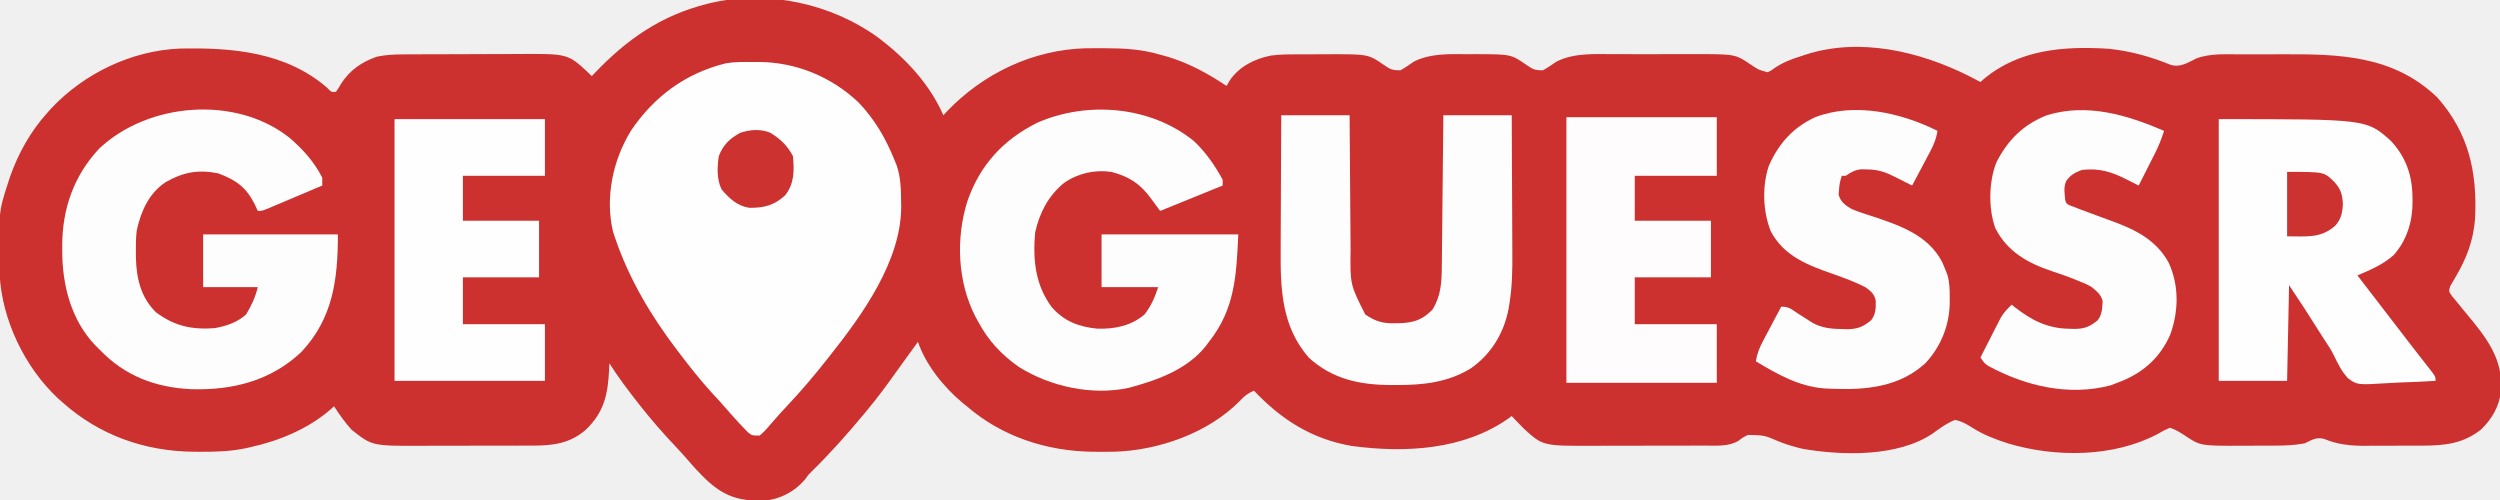
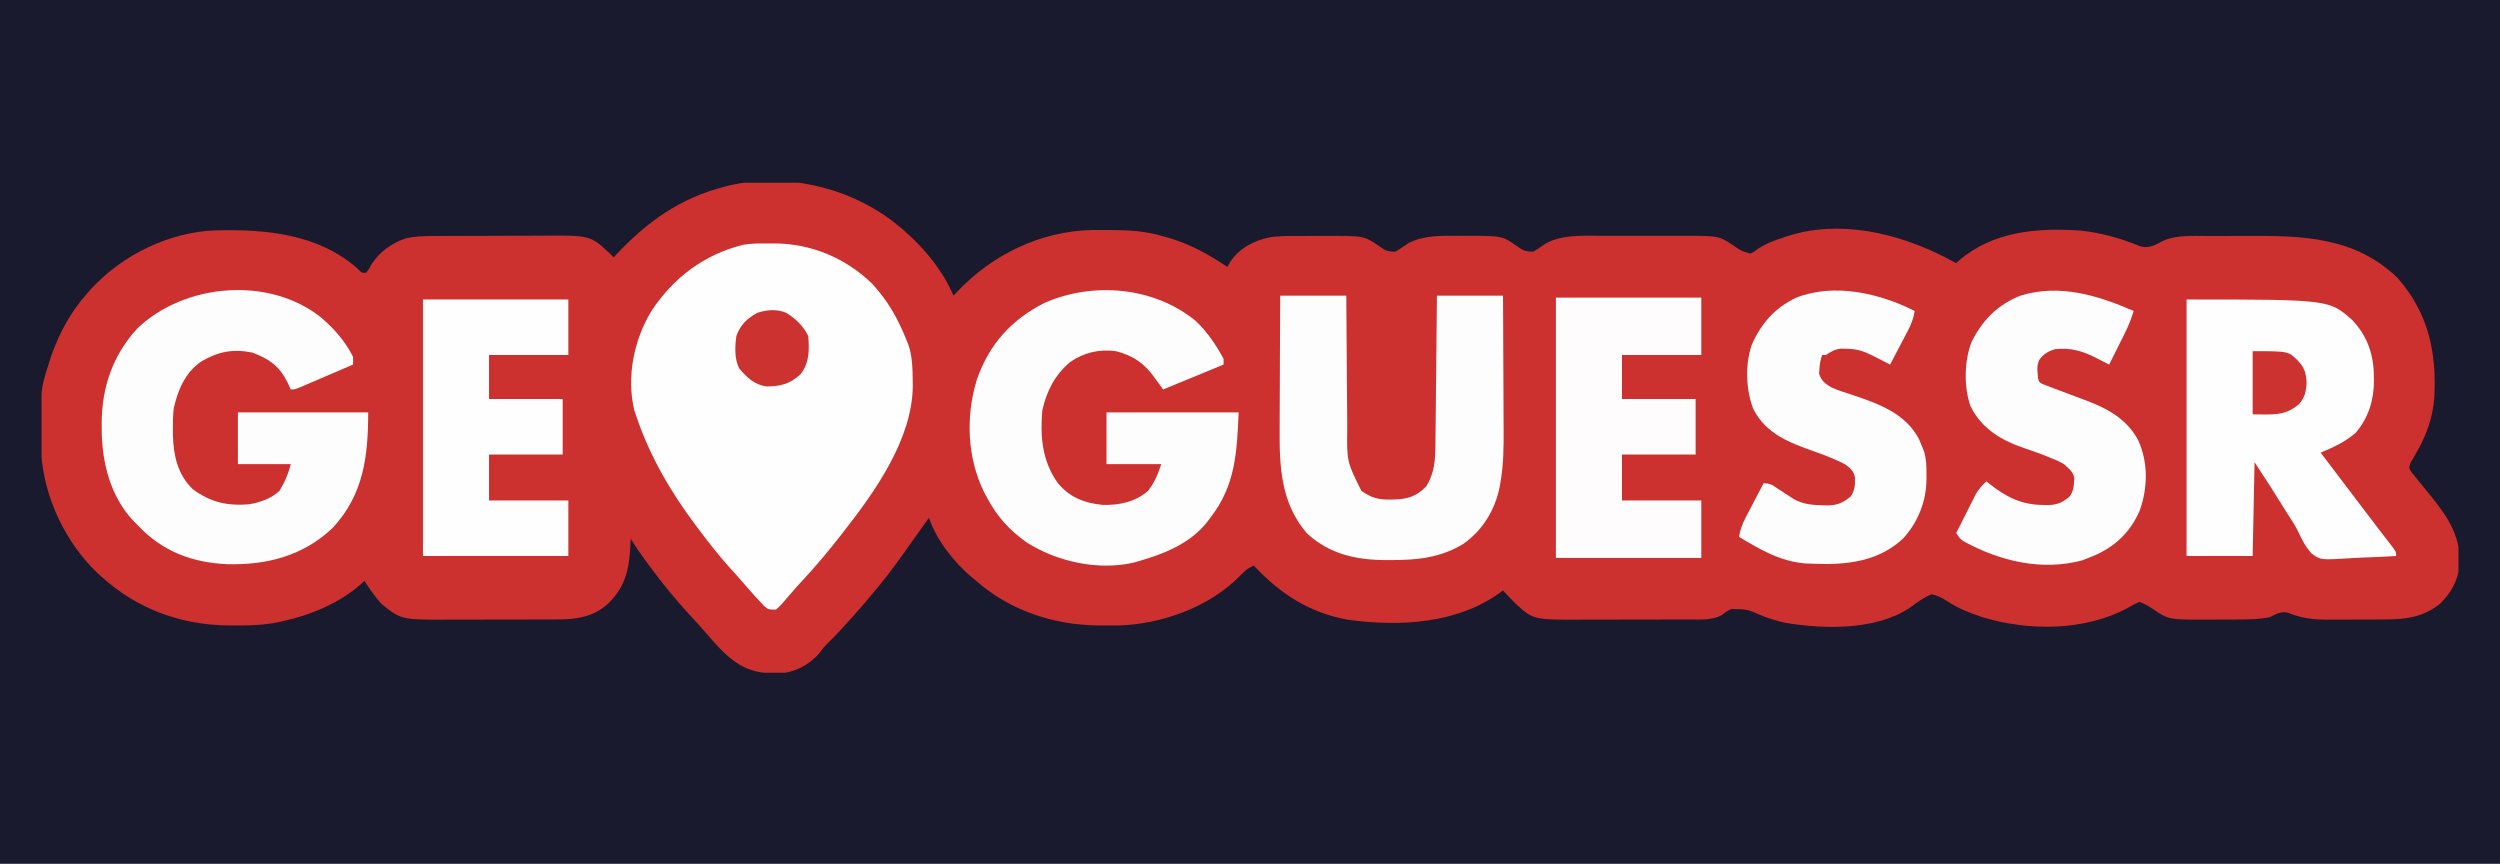
- <svg xmlns="http://www.w3.org/2000/svg" version="1.1" width="1280" height="256">
-   <path d="M0 0 C13.811 10.492 25.972 23.477 33.023 39.502 C33.862 38.593 33.862 38.593 34.718 37.666 C53.49 18.049 78.871 5.9 106.23 5.201 C108.765 5.182 111.3 5.178 113.835 5.189 C114.827 5.192 114.827 5.192 115.839 5.195 C125.618 5.24 134.612 5.681 144.023 8.502 C145.229 8.83 146.436 9.159 147.679 9.498 C158.705 12.79 168.469 18.133 178.023 24.502 C178.765 23.202 178.765 23.202 179.523 21.877 C184.419 14.584 192.185 10.686 200.603 8.978 C204.692 8.408 208.666 8.34 212.788 8.334 C213.622 8.33 214.455 8.327 215.314 8.324 C217.072 8.319 218.83 8.316 220.589 8.316 C223.25 8.314 225.912 8.296 228.573 8.277 C250.507 8.2 250.507 8.2 258.398 13.627 C261.852 15.979 262.659 16.502 267.023 16.502 C269.459 15.143 271.702 13.59 273.999 12.01 C282.576 7.732 292.152 8.194 301.523 8.252 C302.777 8.244 304.031 8.236 305.323 8.228 C323.603 8.267 323.603 8.267 331.398 13.627 C334.852 15.979 335.659 16.502 340.023 16.502 C342.459 15.143 344.702 13.59 346.999 12.01 C356.022 7.51 366.339 8.206 376.179 8.236 C377.733 8.235 379.286 8.233 380.84 8.23 C384.081 8.227 387.321 8.232 390.562 8.241 C394.691 8.252 398.819 8.246 402.948 8.234 C406.151 8.227 409.355 8.229 412.558 8.234 C414.08 8.235 415.601 8.234 417.122 8.229 C438.43 8.178 438.43 8.178 446.398 13.564 C450.42 16.264 450.42 16.264 455.023 17.502 C456.915 16.651 456.915 16.651 458.702 15.267 C462.989 12.396 467.248 10.789 472.148 9.252 C472.92 8.996 473.692 8.741 474.488 8.478 C502.092 -0.457 532.822 6.744 558.023 19.377 C560.027 20.41 562.029 21.449 564.023 22.502 C564.487 22.078 564.951 21.654 565.429 21.217 C583.711 5.697 607.022 4.002 630.023 5.502 C640.889 6.698 651.176 9.508 661.273 13.646 C666.349 15.225 669.963 12.66 674.511 10.439 C681.801 7.718 689.829 8.341 697.488 8.334 C699.447 8.329 699.447 8.329 701.445 8.324 C704.208 8.318 706.971 8.316 709.734 8.316 C712.535 8.316 715.337 8.31 718.138 8.296 C747.629 8.154 775.427 8.709 798.023 30.502 C814.137 48.849 818.433 68.833 817.246 92.605 C816.419 103.336 813.047 112.482 807.609 121.732 C807.085 122.646 806.562 123.56 806.023 124.502 C805.535 125.323 805.048 126.144 804.546 126.99 C803.698 129.67 803.698 129.67 805.663 132.377 C806.516 133.433 807.387 134.474 808.273 135.502 C809.21 136.657 810.148 137.812 811.085 138.967 C811.816 139.846 811.816 139.846 812.562 140.743 C822.638 152.87 831.617 163.839 830.601 180.369 C829.719 188.411 826.035 194.968 820.21 200.502 C810.926 207.78 801.467 208.657 790.034 208.67 C788.977 208.673 787.919 208.676 786.829 208.68 C784.596 208.685 782.363 208.687 780.129 208.687 C776.732 208.689 773.336 208.707 769.939 208.726 C767.762 208.729 765.586 208.731 763.409 208.732 C762.403 208.739 761.396 208.747 760.359 208.754 C753.142 208.731 746.588 207.999 739.898 205.189 C735.835 204.218 733.735 205.743 730.023 207.502 C724.714 208.499 719.538 208.662 714.159 208.67 C713.327 208.673 712.495 208.676 711.638 208.68 C709.886 208.685 708.134 208.687 706.381 208.687 C703.728 208.689 701.076 208.707 698.423 208.726 C676.611 208.803 676.611 208.803 668.585 203.439 C665.977 201.727 663.999 200.494 661.023 199.502 C658.055 200.815 658.055 200.815 654.773 202.689 C632.068 214.744 602.276 214.773 578.023 207.502 C571.695 205.451 565.515 203.093 559.89 199.502 C556.856 197.601 554.534 196.23 551.023 195.502 C546.745 197.159 543.319 199.708 539.655 202.396 C521.831 214.468 493.7 213.798 473.398 210.377 C469.258 209.48 465.365 208.291 461.413 206.791 C453.364 203.318 453.364 203.318 444.909 203.193 C442.346 204.477 442.346 204.477 440.261 206.099 C435.273 209.225 428.777 208.651 423.043 208.647 C421.895 208.652 421.895 208.652 420.724 208.657 C418.213 208.667 415.702 208.669 413.191 208.67 C411.431 208.673 409.671 208.676 407.912 208.68 C404.229 208.686 400.547 208.688 396.864 208.687 C392.167 208.687 387.47 208.701 382.773 208.718 C379.14 208.729 375.507 208.731 371.873 208.73 C370.143 208.732 368.412 208.736 366.682 208.744 C340.031 208.852 340.031 208.852 330.527 200.24 C328.308 198.036 326.144 195.799 324.023 193.502 C323.535 193.865 323.048 194.229 322.546 194.603 C299.491 210.952 269.436 212.481 242.171 208.842 C221.838 205.378 206.071 195.373 192.023 180.502 C189.014 181.837 187.106 183.264 184.898 185.689 C168.647 202.248 143.133 211.161 120.288 211.802 C117.95 211.822 115.611 211.825 113.273 211.814 C111.428 211.807 111.428 211.807 109.546 211.799 C85.924 211.496 63.078 204.101 45.023 188.502 C44.288 187.91 43.553 187.318 42.796 186.709 C33.359 178.844 23.957 167.304 20.023 155.502 C14.746 162.722 14.746 162.722 9.546 169.998 C4.584 177.019 -0.483 183.882 -5.977 190.502 C-6.386 190.995 -6.794 191.488 -7.215 191.996 C-15.817 202.362 -24.717 212.412 -34.352 221.834 C-36.126 223.579 -36.126 223.579 -37.915 226.127 C-43.305 232.333 -50.548 236.103 -58.712 236.838 C-71.57 237.135 -79.319 234.69 -88.73 225.767 C-91.993 222.574 -95.081 219.28 -98.012 215.783 C-100.156 213.294 -102.387 210.907 -104.636 208.514 C-110.706 202.058 -116.501 195.475 -121.977 188.502 C-122.391 187.977 -122.805 187.452 -123.231 186.911 C-128.435 180.296 -133.458 173.611 -137.977 166.502 C-138.015 167.48 -138.052 168.459 -138.091 169.467 C-138.734 182.299 -140.56 191.554 -150.227 200.689 C-158.129 207.488 -166.739 208.653 -176.935 208.647 C-177.71 208.65 -178.485 208.654 -179.283 208.657 C-181.832 208.667 -184.381 208.669 -186.93 208.67 C-188.714 208.673 -190.497 208.676 -192.281 208.68 C-196.016 208.686 -199.752 208.688 -203.488 208.687 C-208.253 208.687 -213.018 208.701 -217.784 208.718 C-221.468 208.729 -225.151 208.731 -228.835 208.73 C-230.591 208.732 -232.347 208.736 -234.103 208.744 C-259.468 208.846 -259.468 208.846 -269.977 200.502 C-273.416 196.777 -276.172 192.71 -278.977 188.502 C-279.479 188.975 -279.98 189.448 -280.497 189.935 C-292.054 200.035 -307.072 206.262 -321.977 209.502 C-322.754 209.676 -323.53 209.851 -324.33 210.03 C-331.959 211.602 -339.391 211.85 -347.165 211.814 C-349.089 211.806 -349.089 211.806 -351.052 211.797 C-376.139 211.476 -399.138 203.313 -417.977 186.502 C-419.207 185.413 -419.207 185.413 -420.462 184.302 C-437.321 168.464 -448.921 144.391 -450.154 121.169 C-450.697 89.093 -450.697 89.093 -445.977 74.502 C-445.603 73.344 -445.23 72.187 -444.844 70.994 C-440.545 58.951 -434.522 48.029 -425.977 38.502 C-424.777 37.16 -424.777 37.16 -423.552 35.791 C-406.749 18.017 -382.57 6.395 -357.968 5.377 C-331.338 4.771 -303.859 7.068 -282.704 25.248 C-280.31 27.714 -280.31 27.714 -277.977 27.502 C-276.67 25.676 -276.67 25.676 -275.352 23.377 C-270.802 16.336 -264.815 12.26 -256.977 9.502 C-252.296 8.527 -247.723 8.348 -242.959 8.341 C-242.178 8.336 -241.396 8.331 -240.591 8.326 C-238.019 8.311 -235.448 8.304 -232.876 8.299 C-231.549 8.294 -231.549 8.294 -230.196 8.29 C-225.514 8.275 -220.832 8.266 -216.15 8.261 C-211.342 8.256 -206.534 8.232 -201.726 8.204 C-198.005 8.185 -194.283 8.18 -190.561 8.178 C-188.79 8.175 -187.019 8.167 -185.249 8.154 C-159.328 7.974 -159.328 7.974 -148.977 17.502 C-148.317 18.162 -147.657 18.822 -146.977 19.502 C-146.368 18.853 -146.368 18.853 -145.747 18.192 C-129.228 0.759 -111.574 -11.592 -87.977 -17.498 C-87.278 -17.675 -86.579 -17.851 -85.859 -18.033 C-56.632 -24.712 -24.069 -17.621 0 0 Z " fill="#CC312F" transform="translate(449.9773,19.49829)" />
-   <path d="M0 0 C0.977 -0.008 1.954 -0.015 2.961 -0.023 C22.097 0.027 40.355 7.549 54.25 20.754 C62.619 29.55 68.12 39.103 72.625 50.25 C72.987 51.128 73.349 52.006 73.723 52.91 C75.825 59.08 75.924 65.293 76 71.75 C76.014 72.616 76.028 73.483 76.043 74.375 C75.837 102.059 56.157 129.43 39.625 150.25 C39.098 150.92 38.57 151.59 38.027 152.281 C31.518 160.531 24.775 168.485 17.555 176.121 C15.512 178.282 13.527 180.483 11.57 182.723 C10.828 183.563 10.828 183.563 10.071 184.421 C9.131 185.488 8.199 186.563 7.277 187.646 C6 189.082 6 189.082 3.625 191.25 C-0.375 191.25 -0.375 191.25 -2.488 189.562 C-3.214 188.799 -3.94 188.036 -4.688 187.25 C-5.479 186.422 -6.27 185.595 -7.086 184.742 C-9.608 181.996 -12.087 179.223 -14.512 176.391 C-16.664 173.918 -18.895 171.527 -21.125 169.125 C-26.907 162.775 -32.179 156.084 -37.375 149.25 C-38.074 148.337 -38.074 148.337 -38.787 147.405 C-52.052 129.995 -63.303 111.054 -70.375 90.25 C-70.741 89.179 -71.107 88.108 -71.484 87.004 C-75.637 69.5 -71.662 50.404 -62.375 35.25 C-50.701 17.793 -34.286 5.654 -13.704 0.656 C-9.159 -0.136 -4.6 -0.036 0 0 Z " fill="#FEFEFE" transform="translate(385.375,31.75)" />
-   <path d="M0 0 C5.916 5.54 10.845 12.633 14.688 19.75 C14.688 20.74 14.688 21.73 14.688 22.75 C4.128 27.04 -6.433 31.33 -17.312 35.75 C-20.312 31.75 -20.312 31.75 -21.742 29.75 C-27.379 21.95 -32.943 18.212 -42.312 15.75 C-50.933 14.565 -59.413 16.449 -66.562 21.438 C-74.583 28.019 -79.088 36.687 -81.312 46.75 C-82.529 60.546 -81.352 73.279 -72.996 84.781 C-66.663 92.187 -59.096 95.068 -49.516 96.031 C-40.782 96.327 -32.071 94.565 -25.312 88.75 C-21.854 84.252 -20.129 80.201 -18.312 74.75 C-27.883 74.75 -37.453 74.75 -47.312 74.75 C-47.312 65.84 -47.312 56.93 -47.312 47.75 C-24.212 47.75 -1.113 47.75 22.688 47.75 C21.712 69.211 20.909 86.001 7.688 102.75 C7.216 103.386 6.744 104.021 6.258 104.676 C-2.952 116.409 -17.402 121.905 -31.312 125.75 C-32.245 126.017 -32.245 126.017 -33.196 126.289 C-52.164 130.418 -73.657 125.708 -89.805 115.531 C-98.621 109.269 -105.19 102.263 -110.312 92.75 C-111.13 91.271 -111.13 91.271 -111.965 89.762 C-121.079 71.867 -121.974 49.897 -116.036 30.85 C-109.639 12.277 -97.665 -0.763 -80.062 -9.5 C-54.298 -20.653 -22.117 -17.917 0 0 Z " fill="#FEFDFD" transform="translate(611.3125,72.25)" />
-   <path d="M0 0 C6.917 5.859 12.828 12.436 16.949 20.594 C16.949 21.914 16.949 23.234 16.949 24.594 C12.573 26.45 8.195 28.301 3.814 30.148 C2.324 30.777 0.834 31.408 -0.655 32.04 C-2.794 32.946 -4.934 33.849 -7.074 34.75 C-7.742 35.034 -8.41 35.319 -9.098 35.612 C-13.823 37.594 -13.823 37.594 -16.051 37.594 C-16.608 36.398 -17.165 35.201 -17.738 33.969 C-22.205 25.16 -27.441 21.711 -36.363 18.344 C-46.509 16.28 -54.307 17.747 -63.242 22.844 C-71.877 28.611 -75.859 37.726 -78.051 47.594 C-78.461 51.231 -78.529 54.811 -78.488 58.469 C-78.481 59.432 -78.473 60.395 -78.465 61.387 C-78.22 72.003 -75.989 82.011 -68.051 89.594 C-58.609 96.585 -49.678 98.491 -38.051 97.594 C-32.119 96.481 -26.571 94.694 -22.051 90.594 C-19.289 86.099 -17.33 81.712 -16.051 76.594 C-25.291 76.594 -34.531 76.594 -44.051 76.594 C-44.051 67.684 -44.051 58.774 -44.051 49.594 C-21.281 49.594 1.489 49.594 24.949 49.594 C24.949 72.627 22.448 92.565 6.199 109.844 C-9.481 124.617 -28.922 129.435 -49.867 128.867 C-68.373 128.045 -84.083 122.168 -97.051 108.594 C-97.767 107.885 -98.484 107.176 -99.223 106.445 C-111.686 93.467 -116.255 75.363 -116.176 57.781 C-116.18 56.93 -116.184 56.078 -116.188 55.201 C-116.159 36.484 -110.216 19.454 -97.203 5.617 C-72.091 -17.991 -27.444 -21.646 0 0 Z " fill="#FEFDFD" transform="translate(148.0508,70.40625)" />
-   <path d="M0 0 C75.631 0 75.631 0 88 11 C95.855 19.313 99.178 28.996 99.188 40.25 C99.2 40.976 99.212 41.701 99.225 42.449 C99.251 52.417 96.3 61.979 89.609 69.559 C84.241 74.366 77.58 77.26 71 80 C71.606 80.788 72.212 81.575 72.836 82.387 C79.724 91.341 86.612 100.296 93.5 109.25 C93.913 109.787 94.327 110.324 94.752 110.878 C95.578 111.952 96.403 113.026 97.228 114.101 C99.421 116.958 101.627 119.804 103.852 122.637 C104.316 123.231 104.78 123.825 105.258 124.438 C106.152 125.582 107.051 126.725 107.953 127.863 C111 131.775 111 131.775 111 134 C105.06 134.373 99.127 134.644 93.178 134.824 C91.159 134.899 89.142 135.001 87.126 135.132 C70.956 136.151 70.956 136.151 66.195 132.687 C63.001 129.239 60.964 125.242 58.982 121.014 C57.487 117.948 55.627 115.22 53.734 112.383 C52.405 110.298 51.077 108.212 49.75 106.125 C48.412 104.023 47.074 101.921 45.734 99.82 C45.159 98.916 44.584 98.011 43.991 97.079 C41.369 93.025 38.678 89.017 36 85 C35.67 101.17 35.34 117.34 35 134 C23.45 134 11.9 134 0 134 C0 89.78 0 45.56 0 0 Z " fill="#FEFEFE" transform="translate(1136,61)" />
-   <path d="M0 0 C11.55 0 23.1 0 35 0 C35.015 2.553 35.029 5.106 35.044 7.736 C35.095 16.198 35.161 24.659 35.236 33.121 C35.28 38.248 35.32 43.375 35.346 48.502 C35.373 53.456 35.413 58.41 35.463 63.364 C35.48 65.248 35.491 67.132 35.498 69.016 C35.258 86.637 35.258 86.637 43 102 C48.286 105.621 52.08 106.663 58.438 106.5 C59.187 106.489 59.936 106.477 60.708 106.466 C67.769 106.217 72.285 104.787 77.375 99.562 C81.796 92.591 82.146 85.516 82.205 77.424 C82.215 76.585 82.225 75.745 82.235 74.88 C82.267 72.12 82.292 69.361 82.316 66.602 C82.337 64.682 82.358 62.762 82.379 60.843 C82.434 55.803 82.484 50.762 82.532 45.722 C82.583 40.574 82.638 35.425 82.693 30.277 C82.801 20.185 82.902 10.092 83 0 C94.55 0 106.1 0 118 0 C118.068 11.18 118.123 22.36 118.155 33.541 C118.171 38.734 118.192 43.927 118.226 49.12 C118.259 54.145 118.277 59.17 118.285 64.195 C118.29 66.099 118.301 68.002 118.317 69.905 C118.394 79.157 118.26 88.193 116.689 97.33 C116.575 97.997 116.461 98.664 116.343 99.35 C113.929 111.756 107.295 122.553 96.938 129.688 C85.125 136.849 72.557 138.18 59.062 138.125 C58.125 138.129 57.187 138.133 56.221 138.137 C40.413 138.115 25.986 135.13 14 124 C0.181 108.015 -0.461 88.937 -0.293 68.848 C-0.287 66.851 -0.283 64.855 -0.28 62.859 C-0.269 57.655 -0.239 52.452 -0.206 47.249 C-0.175 41.92 -0.162 36.59 -0.146 31.26 C-0.115 20.84 -0.062 10.42 0 0 Z " fill="#FEFDFD" transform="translate(656,59)" />
-   <path d="M0 0 C-0.606 3.961 -1.848 6.987 -3.723 10.52 C-4.261 11.541 -4.799 12.563 -5.354 13.615 C-6.199 15.198 -6.199 15.198 -7.062 16.812 C-7.63 17.887 -8.198 18.961 -8.783 20.068 C-10.183 22.715 -11.589 25.359 -13 28 C-13.976 27.506 -14.952 27.013 -15.957 26.504 C-17.242 25.857 -18.527 25.21 -19.812 24.562 C-20.776 24.074 -20.776 24.074 -21.76 23.576 C-26.701 21.093 -30.349 19.833 -35.875 19.75 C-36.904 19.724 -37.932 19.698 -38.992 19.672 C-42.389 20.042 -44.183 21.135 -47 23 C-47.66 23 -48.32 23 -49 23 C-49.884 25.653 -50.282 27.616 -50.438 30.375 C-50.528 31.5 -50.528 31.5 -50.621 32.648 C-49.635 36.383 -47.186 38.109 -44 40 C-40.384 41.529 -36.68 42.699 -32.938 43.875 C-19.141 48.462 -4.796 53.434 2.375 67.125 C2.96 68.398 3.498 69.692 4 71 C4.358 71.897 4.717 72.794 5.086 73.719 C6.196 77.705 6.294 81.262 6.25 85.375 C6.262 86.45 6.262 86.45 6.273 87.547 C6.231 99.249 1.865 110.276 -6.125 118.875 C-19.266 130.985 -36.014 132.698 -53.09 132.078 C-53.72 132.052 -54.351 132.027 -55 132 C-55.887 131.969 -56.774 131.938 -57.688 131.906 C-70.875 130.937 -81.929 124.651 -93 118 C-92.394 114.039 -91.152 111.013 -89.277 107.48 C-88.739 106.459 -88.201 105.437 -87.646 104.385 C-87.083 103.33 -86.519 102.275 -85.938 101.188 C-85.37 100.113 -84.802 99.039 -84.217 97.932 C-82.817 95.285 -81.411 92.641 -80 90 C-76.234 90 -74.969 91.152 -71.875 93.25 C-69.92 94.505 -67.962 95.755 -66 97 C-65.299 97.447 -64.597 97.895 -63.875 98.355 C-58.817 101.092 -53.958 101.404 -48.312 101.5 C-47.587 101.519 -46.862 101.537 -46.115 101.556 C-40.993 101.496 -38.086 100.309 -34 97 C-31.656 94.017 -31.508 90.709 -31.633 86.957 C-32.3 83.403 -34.157 82.089 -37 80 C-42.159 77.402 -47.548 75.38 -52.989 73.465 C-66.121 68.84 -78.515 64.395 -85.379 51.387 C-89.418 41.211 -89.858 28.356 -86.375 17.938 C-81.389 6.553 -73.972 -1.772 -62.605 -7 C-42.5 -14.717 -18.62 -9.31 0 0 Z " fill="#FEFDFD" transform="translate(992,67)" />
-   <path d="M0 0 C-1.254 3.988 -2.715 7.669 -4.602 11.398 C-5.091 12.372 -5.581 13.345 -6.086 14.348 C-6.848 15.846 -6.848 15.846 -7.625 17.375 C-8.141 18.397 -8.656 19.419 -9.188 20.473 C-10.455 22.984 -11.726 25.493 -13 28 C-14.983 27.011 -16.962 26.019 -18.93 25 C-26.645 21.034 -33.215 18.956 -42 20 C-45.437 21.186 -48.171 22.712 -50.191 25.852 C-51.129 28.344 -51.149 29.986 -50.875 32.625 C-50.811 33.401 -50.746 34.177 -50.68 34.977 C-50.19 37.103 -50.19 37.103 -48.41 38.098 C-47.615 38.395 -46.819 38.693 -46 39 C-44.867 39.44 -43.734 39.879 -42.566 40.332 C-41.232 40.827 -39.898 41.321 -38.562 41.812 C-37.124 42.35 -35.685 42.888 -34.246 43.426 C-31.639 44.396 -29.028 45.35 -26.41 46.293 C-14.499 50.669 -4.024 55.914 2.348 67.438 C7.705 79.112 7.519 92.065 3.254 104.102 C-1.713 115.583 -9.987 123.274 -21.5 128.039 C-22.325 128.356 -23.15 128.673 -24 129 C-25.578 129.619 -25.578 129.619 -27.188 130.25 C-48.619 135.965 -70.843 130.729 -89.855 120.43 C-92 119 -92 119 -94 116 C-92.096 112.244 -90.175 108.496 -88.25 104.75 C-87.442 103.155 -87.442 103.155 -86.617 101.527 C-86.089 100.503 -85.56 99.478 -85.016 98.422 C-84.293 97.008 -84.293 97.008 -83.556 95.565 C-81.97 92.95 -80.247 91.06 -78 89 C-77.539 89.375 -77.077 89.75 -76.602 90.137 C-67.979 96.902 -59.74 101.172 -48.688 101.312 C-47.94 101.342 -47.193 101.371 -46.424 101.4 C-41.132 101.461 -38.218 100.466 -34 97 C-31.664 94.027 -31.67 90.812 -31.441 87.098 C-32.338 83.73 -34.384 82.22 -37 80 C-39.958 78.34 -39.958 78.34 -43.25 77.062 C-44.148 76.689 -44.148 76.689 -45.063 76.308 C-49.171 74.633 -53.34 73.197 -57.549 71.799 C-69.853 67.683 -80.265 61.82 -86.375 49.875 C-90.021 39.844 -89.764 26.066 -85.875 16.188 C-80.08 4.743 -72.018 -3.289 -60 -8 C-39.413 -14.327 -18.954 -8.17 0 0 Z " fill="#FEFDFD" transform="translate(1108,67)" />
-   <path d="M0 0 C25.41 0 50.82 0 77 0 C77 9.9 77 19.8 77 30 C63.14 30 49.28 30 35 30 C35 37.59 35 45.18 35 53 C47.87 53 60.74 53 74 53 C74 62.57 74 72.14 74 82 C61.13 82 48.26 82 35 82 C35 89.92 35 97.84 35 106 C48.86 106 62.72 106 77 106 C77 115.9 77 125.8 77 136 C51.59 136 26.18 136 0 136 C0 91.12 0 46.24 0 0 Z " fill="#FEFCFC" transform="translate(802,60)" />
-   <path d="M0 0 C25.41 0 50.82 0 77 0 C77 9.57 77 19.14 77 29 C63.14 29 49.28 29 35 29 C35 36.59 35 44.18 35 52 C47.87 52 60.74 52 74 52 C74 61.57 74 71.14 74 81 C61.13 81 48.26 81 35 81 C35 88.92 35 96.84 35 105 C48.86 105 62.72 105 77 105 C77 114.57 77 124.14 77 134 C51.59 134 26.18 134 0 134 C0 89.78 0 45.56 0 0 Z " fill="#FEFEFE" transform="translate(202,61)" />
-   <path d="M0 0 C5.026 2.981 9.1 6.81 11.742 12.094 C12.429 19.409 12.467 26.143 7.742 32.094 C2.218 37.221 -3.141 38.588 -10.59 38.5 C-16.777 37.558 -20.924 33.687 -24.82 29.031 C-27.349 23.762 -27.061 17.752 -26.258 12.094 C-24.134 6.364 -20.622 3.009 -15.258 0.094 C-10.269 -1.569 -4.96 -1.991 0 0 Z " fill="#CC3230" transform="translate(394.2578,67.90625)" />
-   <path d="M0 0 C18.947 0 18.947 0 24 5 C27.471 8.644 28.301 11.535 28.562 16.438 C28.365 20.985 27.659 24.093 24.656 27.562 C17.118 34.105 10.263 33 0 33 C0 22.11 0 11.22 0 0 Z " fill="#CC3230" transform="translate(1171,88)" />
+ <svg xmlns="http://www.w3.org/2000/svg" width="301" height="104" viewBox="0 0 301 104" fill="none">
+   <rect width="301" height="104" fill="#191A2E" />
+   <g clip-path="url(#clip0_9_2)">
+     <path d="M107.3 26.494C110.439 28.912 113.204 31.904 114.807 35.598C114.998 35.388 114.998 35.388 115.192 35.175C119.46 30.653 125.23 27.854 131.45 27.692C132.027 27.688 132.603 27.687 133.179 27.69C133.405 27.69 133.405 27.69 133.635 27.691C135.858 27.701 137.903 27.803 140.042 28.453C140.316 28.529 140.591 28.605 140.873 28.683C143.38 29.441 145.6 30.673 147.772 32.141C147.941 31.841 147.941 31.841 148.113 31.536C149.226 29.855 150.992 28.956 152.905 28.563C153.835 28.432 154.738 28.416 155.676 28.414C155.865 28.414 156.055 28.413 156.25 28.412C156.65 28.411 157.049 28.41 157.449 28.41C158.054 28.41 158.659 28.406 159.264 28.401C164.251 28.384 164.251 28.384 166.045 29.634C166.83 30.176 167.013 30.297 168.005 30.297C168.559 29.984 169.069 29.626 169.592 29.262C171.541 28.276 173.718 28.382 175.849 28.395C176.134 28.394 176.419 28.392 176.713 28.39C180.869 28.399 180.869 28.399 182.641 29.634C183.426 30.176 183.61 30.297 184.602 30.297C185.155 29.984 185.665 29.626 186.188 29.262C188.239 28.224 190.584 28.385 192.821 28.392C193.175 28.392 193.528 28.391 193.881 28.391C194.618 28.39 195.355 28.391 196.091 28.393C197.03 28.396 197.969 28.394 198.907 28.391C199.635 28.39 200.364 28.39 201.092 28.391C201.438 28.392 201.784 28.391 202.13 28.39C206.974 28.378 206.974 28.378 208.785 29.62C209.7 30.242 209.7 30.242 210.746 30.527C211.176 30.331 211.176 30.331 211.583 30.012C212.557 29.351 213.525 28.98 214.639 28.626C214.815 28.567 214.99 28.508 215.171 28.448C221.447 26.389 228.433 28.048 234.162 30.959C234.618 31.198 235.073 31.437 235.527 31.68C235.632 31.582 235.738 31.484 235.846 31.384C240.003 27.807 245.302 27.416 250.531 27.762C253.002 28.037 255.34 28.685 257.636 29.639C258.79 30.003 259.611 29.412 260.645 28.9C262.303 28.273 264.128 28.416 265.869 28.414C266.314 28.413 266.314 28.413 266.769 28.412C267.397 28.411 268.025 28.41 268.653 28.41C269.29 28.41 269.927 28.409 270.564 28.406C277.268 28.373 283.588 28.501 288.725 33.523C292.388 37.752 293.365 42.358 293.095 47.836C292.907 50.309 292.141 52.417 290.904 54.549C290.785 54.76 290.666 54.971 290.544 55.188C290.433 55.377 290.322 55.566 290.208 55.761C290.015 56.379 290.015 56.379 290.462 57.002C290.656 57.246 290.854 57.486 291.055 57.723C291.268 57.989 291.482 58.255 291.695 58.521C291.861 58.724 291.861 58.724 292.03 58.931C294.321 61.726 296.363 64.254 296.131 68.063C295.931 69.917 295.093 71.428 293.769 72.703C291.658 74.381 289.508 74.583 286.909 74.586C286.668 74.586 286.428 74.587 286.18 74.588C285.672 74.589 285.165 74.59 284.657 74.59C283.885 74.59 283.113 74.594 282.34 74.599C281.845 74.599 281.351 74.6 280.856 74.6C280.627 74.602 280.398 74.603 280.162 74.605C278.522 74.6 277.032 74.431 275.511 73.783C274.587 73.56 274.11 73.911 273.266 74.316C272.059 74.546 270.882 74.584 269.659 74.586C269.47 74.586 269.281 74.587 269.086 74.588C268.688 74.589 268.289 74.59 267.891 74.59C267.288 74.59 266.685 74.594 266.082 74.599C261.123 74.616 261.123 74.616 259.298 73.38C258.705 72.986 258.256 72.701 257.579 72.473C256.904 72.775 256.904 72.775 256.158 73.207C250.996 75.986 244.223 75.992 238.709 74.316C237.271 73.844 235.866 73.3 234.587 72.473C233.897 72.035 233.369 71.719 232.571 71.551C231.599 71.933 230.82 72.52 229.987 73.14C225.934 75.922 219.539 75.767 214.924 74.979C213.982 74.772 213.097 74.498 212.199 74.153C210.369 73.352 210.369 73.352 208.447 73.323C207.864 73.619 207.864 73.619 207.39 73.993C206.256 74.713 204.779 74.581 203.476 74.58C203.215 74.582 203.215 74.582 202.948 74.583C202.378 74.585 201.807 74.585 201.236 74.586C200.836 74.586 200.436 74.587 200.036 74.588C199.199 74.589 198.361 74.59 197.524 74.59C196.456 74.59 195.388 74.593 194.321 74.597C193.495 74.599 192.669 74.6 191.843 74.6C191.449 74.6 191.056 74.601 190.662 74.603C184.604 74.628 184.604 74.628 182.443 72.643C181.938 72.135 181.446 71.619 180.964 71.09C180.853 71.174 180.742 71.257 180.628 71.344C175.387 75.112 168.554 75.464 162.356 74.625C157.733 73.827 154.148 71.521 150.955 68.094C150.271 68.401 149.837 68.731 149.335 69.289C145.64 73.106 139.84 75.16 134.646 75.308C134.115 75.312 133.583 75.313 133.051 75.31C132.632 75.309 132.632 75.309 132.204 75.307C126.834 75.237 121.64 73.533 117.535 69.938C117.368 69.801 117.201 69.665 117.029 69.524C114.883 67.712 112.746 65.052 111.852 62.332C110.652 63.996 110.652 63.996 109.47 65.673C108.342 67.291 107.19 68.873 105.941 70.398C105.848 70.512 105.755 70.626 105.659 70.743C103.704 73.132 101.68 75.448 99.49 77.62C99.086 78.022 99.086 78.022 98.68 78.609C97.454 80.039 95.808 80.908 93.952 81.077C91.028 81.146 89.267 80.582 87.127 78.526C86.385 77.79 85.683 77.031 85.017 76.225C84.53 75.651 84.022 75.101 83.511 74.55C82.131 73.062 80.814 71.545 79.569 69.938C79.475 69.817 79.381 69.696 79.284 69.571C78.101 68.046 76.959 66.506 75.931 64.867C75.923 65.093 75.914 65.318 75.906 65.55C75.759 68.508 75.344 70.641 73.146 72.746C71.35 74.313 69.392 74.582 67.074 74.58C66.898 74.581 66.722 74.582 66.541 74.583C65.961 74.585 65.382 74.585 64.802 74.586C64.397 74.586 63.991 74.587 63.586 74.588C62.736 74.589 61.887 74.59 61.038 74.59C59.955 74.59 58.871 74.593 57.788 74.597C56.95 74.599 56.113 74.6 55.275 74.6C54.876 74.6 54.477 74.601 54.078 74.603C48.311 74.626 48.311 74.626 45.922 72.703C45.14 71.845 44.514 70.907 43.876 69.938C43.762 70.046 43.648 70.156 43.53 70.268C40.903 72.596 37.489 74.031 34.1 74.777C33.923 74.817 33.747 74.858 33.565 74.899C31.831 75.261 30.141 75.319 28.374 75.31C27.936 75.308 27.936 75.308 27.49 75.306C21.787 75.232 16.558 73.351 12.275 69.477C11.995 69.226 11.995 69.226 11.71 68.97C7.877 65.32 5.24 59.771 4.96 54.419C4.836 47.027 4.836 47.027 5.909 43.664C5.994 43.397 6.079 43.13 6.167 42.856C7.144 40.08 8.514 37.563 10.456 35.367C10.729 35.058 10.729 35.058 11.008 34.742C14.828 30.646 20.325 27.968 25.918 27.733C31.972 27.593 38.219 28.123 43.029 32.313C43.573 32.881 43.573 32.881 44.103 32.832C44.4 32.411 44.4 32.411 44.7 31.881C45.734 30.259 47.095 29.319 48.877 28.684C49.942 28.459 50.981 28.418 52.064 28.416C52.242 28.415 52.419 28.414 52.603 28.413C53.187 28.409 53.772 28.408 54.357 28.406C54.658 28.405 54.658 28.405 54.966 28.404C56.03 28.401 57.095 28.399 58.159 28.398C59.252 28.396 60.345 28.391 61.438 28.384C62.284 28.38 63.13 28.379 63.977 28.379C64.379 28.378 64.782 28.376 65.184 28.373C71.077 28.331 71.077 28.331 73.43 30.527C73.581 30.68 73.731 30.832 73.885 30.988C74.024 30.839 74.024 30.839 74.165 30.686C77.92 26.669 81.934 23.822 87.298 22.461C87.457 22.42 87.616 22.38 87.78 22.338C94.424 20.798 101.828 22.433 107.3 26.494Z" fill="#CC312F" />
+     <path d="M92.613 29.317C92.835 29.316 93.057 29.314 93.286 29.312C97.636 29.324 101.787 31.057 104.946 34.1C106.849 36.128 108.099 38.329 109.123 40.898C109.206 41.101 109.288 41.303 109.373 41.511C109.851 42.933 109.873 44.365 109.891 45.853C109.894 46.053 109.897 46.253 109.9 46.459C109.854 52.839 105.38 59.147 101.621 63.945C101.501 64.1 101.381 64.254 101.258 64.413C99.778 66.315 98.245 68.148 96.604 69.908C96.139 70.406 95.688 70.913 95.243 71.429C95.074 71.623 95.074 71.623 94.902 71.821C94.689 72.067 94.477 72.314 94.267 72.564C93.977 72.895 93.977 72.895 93.437 73.394C92.527 73.394 92.527 73.394 92.047 73.006C91.882 72.83 91.717 72.654 91.547 72.473C91.367 72.282 91.187 72.091 91.002 71.895C90.428 71.262 89.865 70.623 89.314 69.97C88.824 69.4 88.317 68.849 87.81 68.295C86.496 66.832 85.297 65.29 84.116 63.715C83.957 63.504 83.957 63.504 83.795 63.29C80.779 59.277 78.221 54.912 76.613 50.117C76.53 49.87 76.447 49.623 76.361 49.369C75.417 45.335 76.321 40.934 78.432 37.441C81.086 33.418 84.818 30.62 89.497 29.468C90.53 29.286 91.567 29.309 92.613 29.317Z" fill="#FEFEFE" />
+     <path d="M143.978 38.651C145.323 39.928 146.444 41.563 147.317 43.203C147.317 43.431 147.317 43.66 147.317 43.895C144.916 44.883 142.516 45.872 140.042 46.891C139.36 45.969 139.36 45.969 139.035 45.508C137.754 43.71 136.489 42.849 134.359 42.281C132.399 42.008 130.471 42.442 128.845 43.592C127.022 45.109 125.998 47.107 125.492 49.426C125.216 52.605 125.483 55.54 127.383 58.191C128.823 59.898 130.543 60.562 132.721 60.784C134.706 60.852 136.687 60.446 138.223 59.105C139.01 58.069 139.402 57.135 139.815 55.879C137.639 55.879 135.463 55.879 133.222 55.879C133.222 53.825 133.222 51.772 133.222 49.656C138.473 49.656 143.725 49.656 149.136 49.656C148.914 54.602 148.732 58.472 145.726 62.332C145.618 62.478 145.511 62.625 145.401 62.776C143.307 65.48 140.022 66.747 136.859 67.633C136.647 67.694 136.647 67.694 136.431 67.757C132.119 68.709 127.233 67.623 123.562 65.278C121.557 63.834 120.064 62.22 118.899 60.027C118.713 59.686 118.713 59.686 118.524 59.339C116.451 55.215 116.248 50.151 117.598 45.761C119.052 41.481 121.775 38.476 125.776 36.462C131.634 33.892 138.95 34.522 143.978 38.651Z" fill="#FEFDFD" />
+     <path d="M38.658 38.227C40.231 39.577 41.575 41.093 42.512 42.973C42.512 43.277 42.512 43.581 42.512 43.895C41.517 44.322 40.521 44.749 39.526 45.175C39.187 45.32 38.848 45.465 38.509 45.611C38.023 45.82 37.537 46.028 37.05 46.235C36.898 46.301 36.746 46.366 36.59 46.434C35.516 46.891 35.516 46.891 35.009 46.891C34.883 46.615 34.756 46.339 34.626 46.055C33.61 44.025 32.42 43.23 30.391 42.454C28.085 41.978 26.312 42.317 24.281 43.491C22.318 44.82 21.412 46.921 20.914 49.195C20.821 50.034 20.805 50.859 20.815 51.702C20.816 51.924 20.818 52.146 20.82 52.374C20.876 54.821 21.383 57.127 23.188 58.875C25.334 60.486 27.364 60.926 30.008 60.719C31.356 60.462 32.618 60.05 33.645 59.105C34.273 58.07 34.718 57.059 35.009 55.879C32.909 55.879 30.808 55.879 28.644 55.879C28.644 53.825 28.644 51.772 28.644 49.656C33.82 49.656 38.997 49.656 44.33 49.656C44.33 54.965 43.762 59.56 40.068 63.542C36.503 66.947 32.083 68.057 27.321 67.926C23.114 67.737 19.543 66.382 16.595 63.254C16.432 63.09 16.269 62.927 16.101 62.759C13.267 59.768 12.229 55.595 12.247 51.543C12.246 51.347 12.245 51.151 12.244 50.949C12.25 46.635 13.601 42.71 16.56 39.521C22.269 34.08 32.419 33.238 38.658 38.227Z" fill="#FEFDFD" />
+     <path d="M263.262 36.059C280.457 36.059 280.457 36.059 283.269 38.594C285.054 40.51 285.81 42.741 285.812 45.335C285.815 45.502 285.818 45.669 285.821 45.842C285.827 48.139 285.156 50.343 283.635 52.09C282.414 53.198 280.9 53.864 279.404 54.496C279.542 54.678 279.679 54.859 279.821 55.046C281.387 57.11 282.953 59.174 284.519 61.237C284.613 61.361 284.707 61.485 284.804 61.612C284.992 61.86 285.179 62.108 285.367 62.355C285.865 63.014 286.367 63.67 286.872 64.323C286.978 64.46 287.083 64.596 287.192 64.737C287.396 65.001 287.6 65.265 287.805 65.527C288.498 66.429 288.498 66.429 288.498 66.941C287.147 67.027 285.798 67.09 284.446 67.131C283.987 67.149 283.528 67.172 283.07 67.202C279.394 67.437 279.394 67.437 278.312 66.639C277.585 65.844 277.122 64.923 276.672 63.948C276.332 63.242 275.909 62.613 275.479 61.959C275.176 61.479 274.874 60.998 274.573 60.517C274.269 60.033 273.964 59.548 273.66 59.064C273.529 58.855 273.398 58.647 273.264 58.432C272.668 57.498 272.056 56.574 271.447 55.648C271.372 59.375 271.297 63.102 271.22 66.941C268.594 66.941 265.968 66.941 263.262 66.941C263.262 56.75 263.262 46.559 263.262 36.059Z" fill="#FEFEFE" />
+     <path d="M154.137 35.598C156.763 35.598 159.389 35.598 162.095 35.598C162.098 36.186 162.101 36.774 162.105 37.38C162.116 39.331 162.131 41.281 162.148 43.231C162.158 44.413 162.167 45.594 162.173 46.776C162.179 47.918 162.188 49.059 162.2 50.201C162.204 50.635 162.206 51.069 162.208 51.504C162.153 55.565 162.153 55.565 163.913 59.105C165.115 59.94 165.977 60.18 167.423 60.143C167.593 60.14 167.764 60.137 167.939 60.135C169.544 60.077 170.571 59.748 171.728 58.544C172.733 56.937 172.813 55.306 172.826 53.441C172.829 53.248 172.831 53.054 172.833 52.855C172.84 52.219 172.846 51.583 172.852 50.947C172.856 50.505 172.861 50.062 172.866 49.62C172.878 48.458 172.89 47.297 172.901 46.135C172.912 44.949 172.925 43.762 172.937 42.576C172.962 40.25 172.985 37.924 173.007 35.598C175.633 35.598 178.259 35.598 180.964 35.598C180.98 38.174 180.992 40.751 180.999 43.328C181.003 44.525 181.008 45.721 181.015 46.918C181.023 48.076 181.027 49.234 181.029 50.393C181.03 50.831 181.032 51.27 181.036 51.709C181.054 53.841 181.023 55.923 180.666 58.029C180.64 58.183 180.614 58.337 180.587 58.495C180.038 61.354 178.53 63.842 176.176 65.487C173.49 67.137 170.633 67.444 167.565 67.431C167.352 67.432 167.139 67.433 166.919 67.434C163.325 67.429 160.045 66.741 157.32 64.176C154.179 60.492 154.033 56.095 154.071 51.465C154.072 51.005 154.073 50.545 154.074 50.085C154.076 48.885 154.083 47.686 154.091 46.487C154.098 45.259 154.101 44.03 154.104 42.802C154.111 40.401 154.123 37.999 154.137 35.598Z" fill="#FEFDFD" />
+     <path d="M230.525 37.441C230.387 38.354 230.105 39.052 229.679 39.866C229.556 40.101 229.434 40.337 229.308 40.579C229.116 40.944 229.116 40.944 228.919 41.316C228.79 41.564 228.661 41.811 228.528 42.066C228.21 42.677 227.89 43.286 227.57 43.895C227.348 43.781 227.126 43.667 226.897 43.55C226.605 43.401 226.313 43.251 226.021 43.102C225.802 42.99 225.802 42.99 225.578 42.875C224.455 42.303 223.625 42.012 222.369 41.993C222.135 41.987 221.901 41.981 221.66 41.975C220.888 42.061 220.48 42.312 219.84 42.742C219.69 42.742 219.54 42.742 219.385 42.742C219.184 43.354 219.094 43.806 219.058 44.442C219.038 44.701 219.038 44.701 219.017 44.966C219.241 45.827 219.798 46.224 220.522 46.66C221.344 47.013 222.186 47.282 223.037 47.553C226.173 48.61 229.435 49.756 231.065 52.912C231.198 53.205 231.32 53.503 231.434 53.805C231.516 54.011 231.597 54.218 231.681 54.431C231.934 55.35 231.956 56.17 231.946 57.118C231.949 57.365 231.949 57.365 231.951 57.618C231.942 60.315 230.949 62.856 229.133 64.838C226.145 67.629 222.337 68.024 218.455 67.881C218.312 67.875 218.169 67.869 218.021 67.863C217.819 67.856 217.618 67.849 217.41 67.842C214.412 67.618 211.899 66.17 209.382 64.637C209.52 63.724 209.802 63.026 210.228 62.212C210.351 61.977 210.473 61.741 210.599 61.499C210.727 61.256 210.856 61.013 210.988 60.762C211.117 60.514 211.246 60.267 211.379 60.012C211.697 59.401 212.017 58.792 212.337 58.184C213.194 58.184 213.481 58.449 214.185 58.933C214.629 59.222 215.074 59.51 215.52 59.797C215.68 59.9 215.839 60.003 216.003 60.109C217.153 60.74 218.258 60.812 219.541 60.834C219.706 60.838 219.871 60.843 220.041 60.847C221.206 60.833 221.866 60.559 222.795 59.797C223.328 59.109 223.362 58.347 223.333 57.482C223.182 56.663 222.76 56.36 222.113 55.879C220.941 55.28 219.715 54.814 218.478 54.373C215.493 53.307 212.675 52.282 211.115 49.284C210.196 46.939 210.096 43.977 210.888 41.575C212.022 38.952 213.708 37.033 216.292 35.828C220.863 34.05 226.292 35.296 230.525 37.441Z" fill="#FEFDFD" />
+     <path d="M256.897 37.441C256.612 38.361 256.28 39.209 255.851 40.068C255.739 40.293 255.628 40.517 255.513 40.748C255.34 41.093 255.34 41.093 255.163 41.446C255.046 41.681 254.929 41.917 254.808 42.16C254.52 42.738 254.231 43.317 253.941 43.895C253.491 43.667 253.041 43.438 252.593 43.203C250.839 42.289 249.346 41.81 247.348 42.051C246.567 42.324 245.945 42.676 245.486 43.399C245.273 43.974 245.269 44.352 245.331 44.961C245.345 45.139 245.36 45.318 245.375 45.502C245.486 45.992 245.486 45.992 245.891 46.222C246.072 46.29 246.253 46.359 246.439 46.43C246.697 46.531 246.954 46.632 247.22 46.737C247.523 46.851 247.826 46.965 248.13 47.078C248.457 47.202 248.784 47.326 249.111 47.45C249.704 47.673 250.298 47.893 250.893 48.111C253.601 49.119 255.982 50.328 257.431 52.984C258.649 55.674 258.606 58.659 257.637 61.434C256.507 64.08 254.626 65.852 252.009 66.95C251.821 67.023 251.634 67.097 251.441 67.172C251.082 67.314 251.082 67.314 250.716 67.46C245.844 68.777 240.791 67.57 236.469 65.197C235.981 64.867 235.981 64.867 235.527 64.176C235.959 63.31 236.396 62.446 236.834 61.583C237.018 61.215 237.018 61.215 237.205 60.84C237.325 60.604 237.445 60.368 237.569 60.125C237.733 59.799 237.733 59.799 237.901 59.466C238.262 58.864 238.653 58.428 239.164 57.953C239.269 58.04 239.374 58.126 239.482 58.215C241.442 59.774 243.315 60.758 245.828 60.791C245.998 60.797 246.168 60.804 246.343 60.811C247.546 60.825 248.208 60.596 249.167 59.797C249.698 59.112 249.697 58.371 249.749 57.515C249.545 56.739 249.08 56.391 248.485 55.879C247.813 55.496 247.813 55.496 247.064 55.202C246.86 55.116 246.86 55.116 246.652 55.028C245.718 54.642 244.77 54.311 243.814 53.989C241.016 53.04 238.649 51.689 237.26 48.936C236.431 46.624 236.49 43.449 237.374 41.172C238.691 38.535 240.524 36.683 243.256 35.598C247.937 34.139 252.588 35.559 256.897 37.441Z" fill="#FEFDFD" />
+     <path d="M187.33 35.828C193.107 35.828 198.883 35.828 204.835 35.828C204.835 38.11 204.835 40.391 204.835 42.742C201.684 42.742 198.533 42.742 195.287 42.742C195.287 44.491 195.287 46.241 195.287 48.043C198.213 48.043 201.139 48.043 204.153 48.043C204.153 50.249 204.153 52.454 204.153 54.727C201.227 54.727 198.301 54.727 195.287 54.727C195.287 56.552 195.287 58.377 195.287 60.258C198.438 60.258 201.589 60.258 204.835 60.258C204.835 62.539 204.835 64.821 204.835 67.172C199.058 67.172 193.282 67.172 187.33 67.172C187.33 56.828 187.33 46.485 187.33 35.828Z" fill="#FEFCFC" />
+     <path d="M50.923 36.059C56.7 36.059 62.477 36.059 68.429 36.059C68.429 38.264 68.429 40.47 68.429 42.742C65.278 42.742 62.127 42.742 58.88 42.742C58.88 44.491 58.88 46.241 58.88 48.043C61.806 48.043 64.732 48.043 67.747 48.043C67.747 50.249 67.747 52.454 67.747 54.727C64.821 54.727 61.895 54.727 58.88 54.727C58.88 56.552 58.88 58.377 58.88 60.258C62.032 60.258 65.183 60.258 68.429 60.258C68.429 62.463 68.429 64.669 68.429 66.941C62.652 66.941 56.875 66.941 50.923 66.941C50.923 56.75 50.923 46.559 50.923 36.059Z" fill="#FEFEFE" />
+     <path d="M94.632 37.65C95.775 38.337 96.701 39.22 97.302 40.438C97.458 42.124 97.466 43.675 96.392 45.047C95.136 46.228 93.918 46.544 92.225 46.523C90.818 46.306 89.875 45.414 88.989 44.341C88.414 43.127 88.48 41.742 88.662 40.438C89.145 39.117 89.944 38.344 91.163 37.672C92.297 37.289 93.504 37.191 94.632 37.65Z" fill="#CC3230" />
+     <path d="M271.22 42.281C275.527 42.281 275.527 42.281 276.676 43.434C277.465 44.273 277.654 44.94 277.713 46.07C277.668 47.118 277.508 47.834 276.825 48.633C275.111 50.141 273.553 49.887 271.22 49.887C271.22 47.377 271.22 44.867 271.22 42.281Z" fill="#CC3230" />
+   </g>
+   <defs>
+     <clipPath id="clip0_9_2">
+       <rect width="291" height="59" fill="white" transform="translate(5 22)" />
+     </clipPath>
+   </defs>
</svg>
